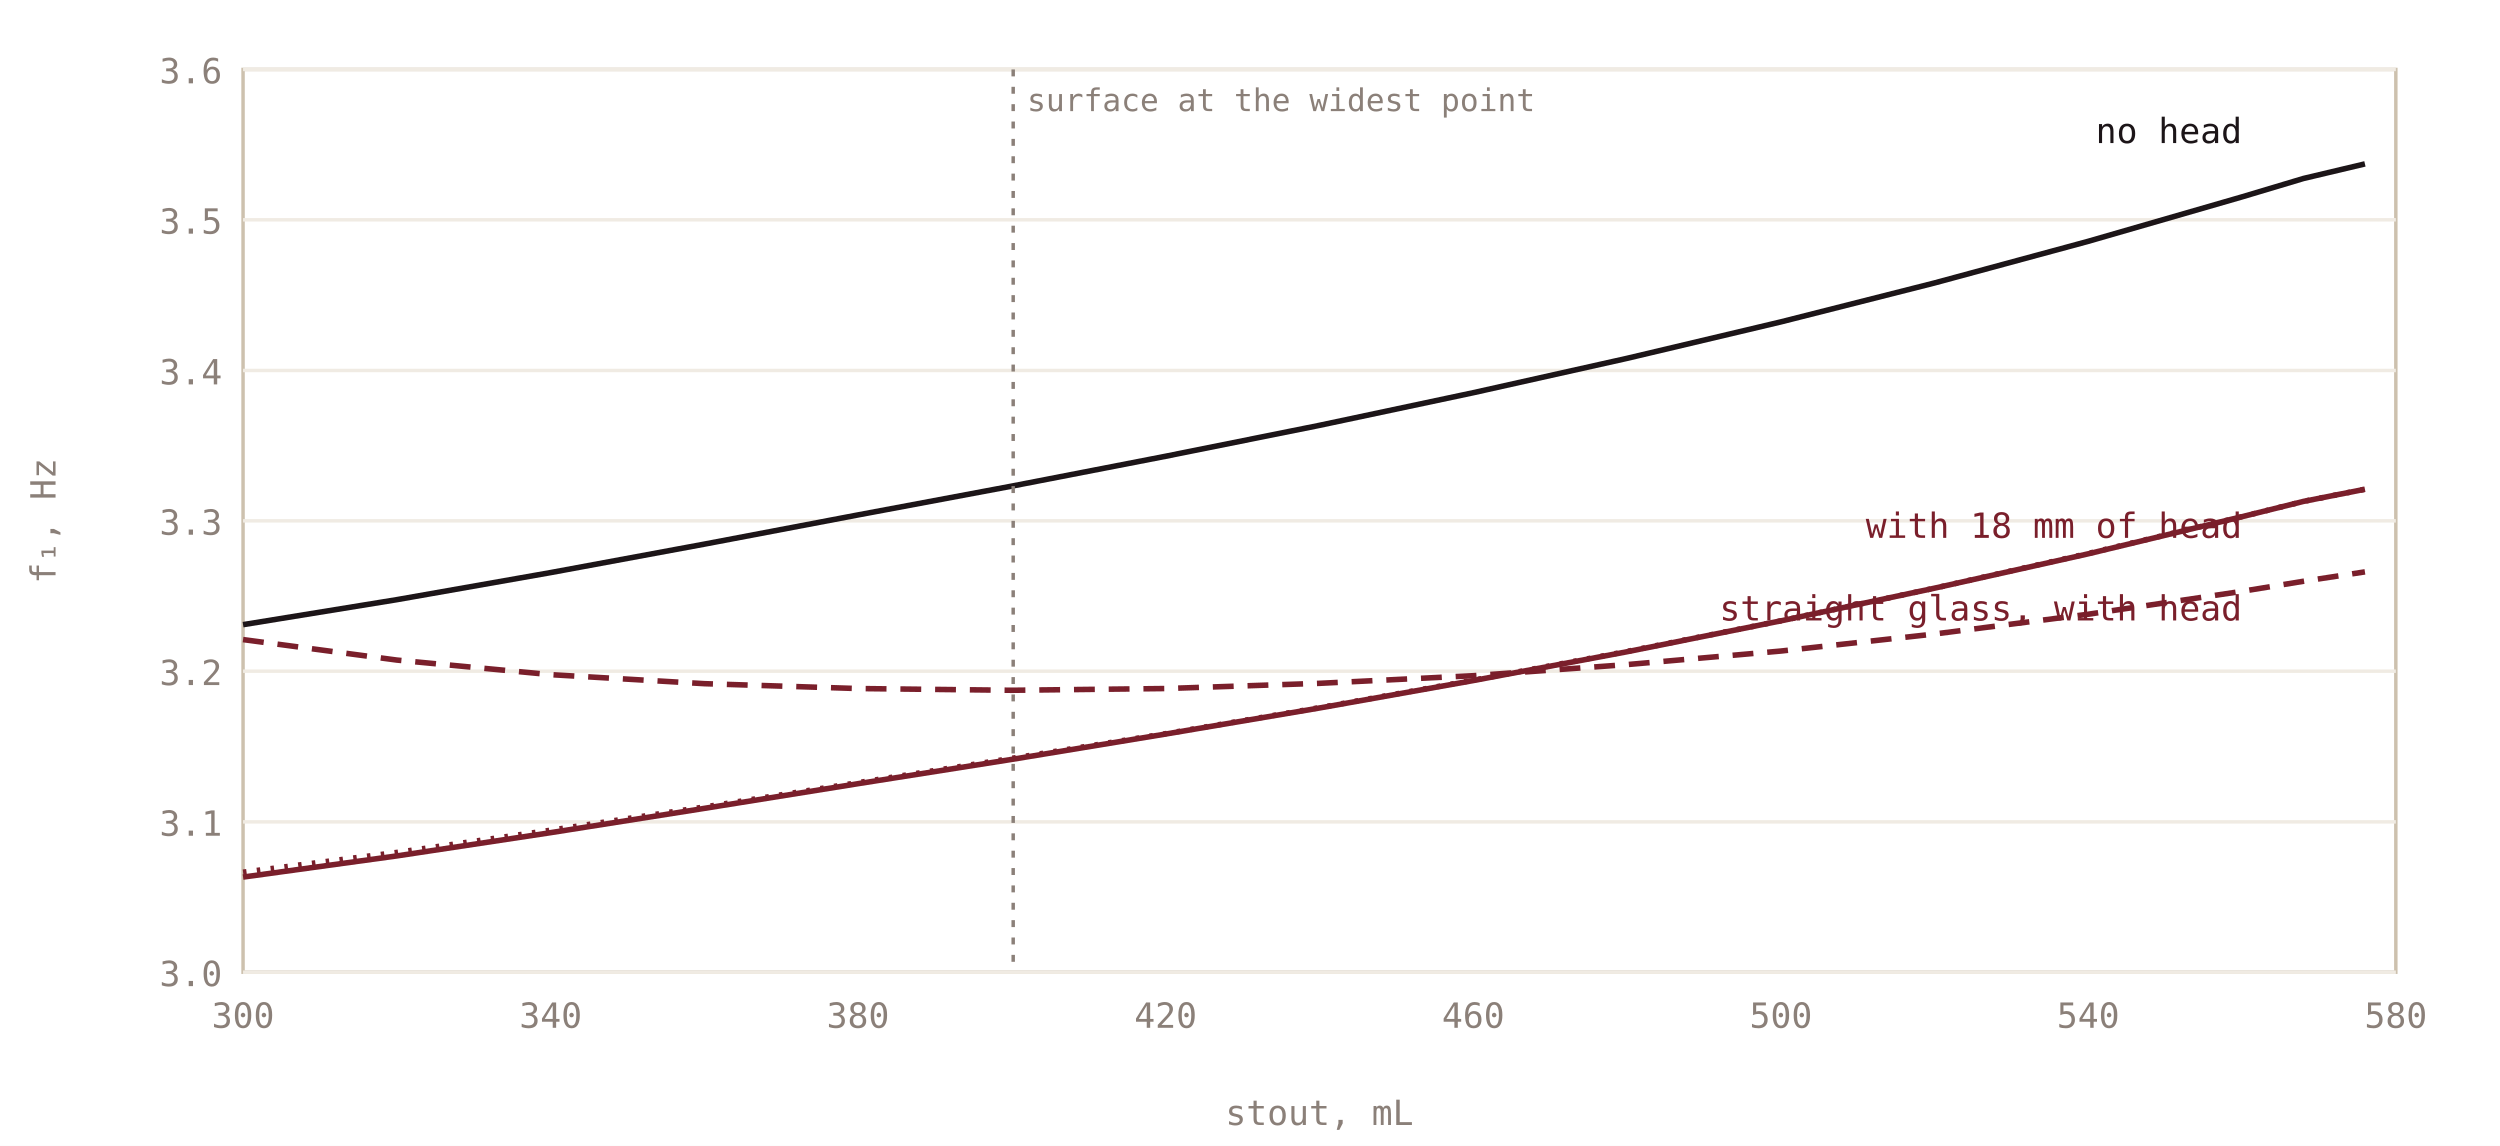
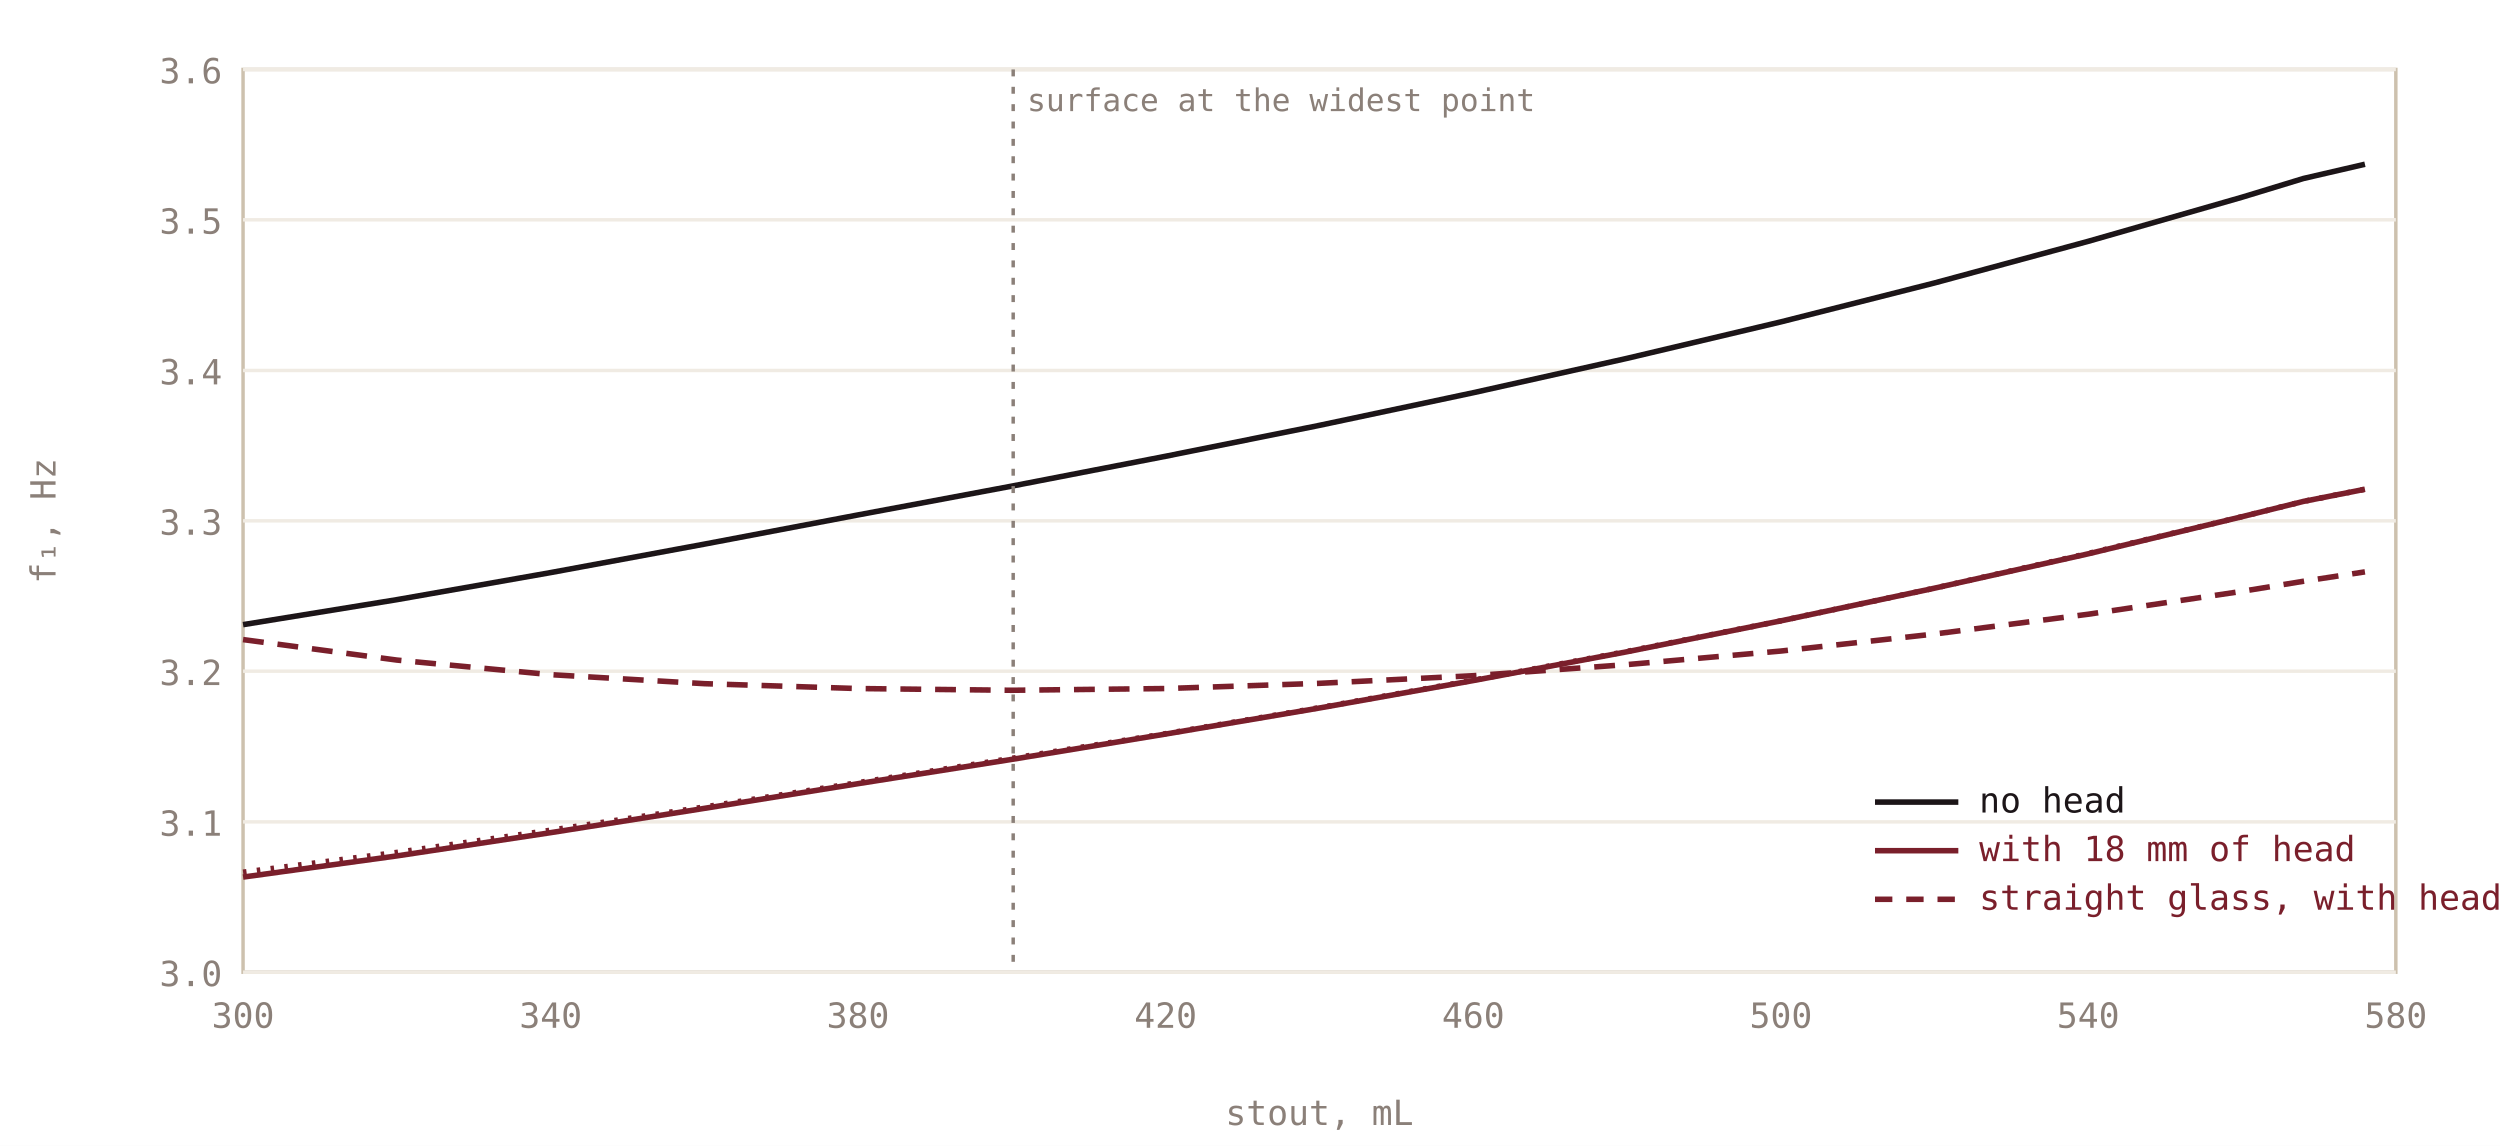
<svg viewBox="0 0 720 330" role="img" aria-label="Frequency of the slowest mode against the volume of stout: the Guinness glass with and without head, its sin copy, and a straight glass of the same surface radius and depth.">
  <rect x="0" y="0" width="720" height="330" fill="#fff" />
  <rect x="70" y="20" width="620" height="260" fill="none" stroke="#cdc1ae" />
  <line x1="70" y1="280.0" x2="690" y2="280.0" stroke="#f0ebe3" />
  <text x="64.0" y="284.0" font-family="IBM Plex Mono, monospace" font-size="10" text-anchor="end" fill="#8b8079">3.0</text>
  <line x1="70" y1="236.7" x2="690" y2="236.7" stroke="#f0ebe3" />
  <text x="64.0" y="240.7" font-family="IBM Plex Mono, monospace" font-size="10" text-anchor="end" fill="#8b8079">3.1</text>
  <line x1="70" y1="193.3" x2="690" y2="193.3" stroke="#f0ebe3" />
  <text x="64.0" y="197.3" font-family="IBM Plex Mono, monospace" font-size="10" text-anchor="end" fill="#8b8079">3.2</text>
  <line x1="70" y1="150.0" x2="690" y2="150.0" stroke="#f0ebe3" />
  <text x="64.0" y="154.0" font-family="IBM Plex Mono, monospace" font-size="10" text-anchor="end" fill="#8b8079">3.3</text>
  <line x1="70" y1="106.7" x2="690" y2="106.7" stroke="#f0ebe3" />
  <text x="64.0" y="110.7" font-family="IBM Plex Mono, monospace" font-size="10" text-anchor="end" fill="#8b8079">3.4</text>
  <line x1="70" y1="63.3" x2="690" y2="63.3" stroke="#f0ebe3" />
  <text x="64.0" y="67.3" font-family="IBM Plex Mono, monospace" font-size="10" text-anchor="end" fill="#8b8079">3.5</text>
  <line x1="70" y1="20.0" x2="690" y2="20.0" stroke="#f0ebe3" />
  <text x="64.0" y="24.0" font-family="IBM Plex Mono, monospace" font-size="10" text-anchor="end" fill="#8b8079">3.6</text>
  <text x="70.0" y="296.0" font-family="IBM Plex Mono, monospace" font-size="10" text-anchor="middle" fill="#8b8079">300</text>
  <text x="158.6" y="296.0" font-family="IBM Plex Mono, monospace" font-size="10" text-anchor="middle" fill="#8b8079">340</text>
  <text x="247.1" y="296.0" font-family="IBM Plex Mono, monospace" font-size="10" text-anchor="middle" fill="#8b8079">380</text>
  <text x="335.7" y="296.0" font-family="IBM Plex Mono, monospace" font-size="10" text-anchor="middle" fill="#8b8079">420</text>
  <text x="424.3" y="296.0" font-family="IBM Plex Mono, monospace" font-size="10" text-anchor="middle" fill="#8b8079">460</text>
  <text x="512.9" y="296.0" font-family="IBM Plex Mono, monospace" font-size="10" text-anchor="middle" fill="#8b8079">500</text>
  <text x="601.4" y="296.0" font-family="IBM Plex Mono, monospace" font-size="10" text-anchor="middle" fill="#8b8079">540</text>
  <text x="690.0" y="296.0" font-family="IBM Plex Mono, monospace" font-size="10" text-anchor="middle" fill="#8b8079">580</text>
  <text x="380.0" y="324.0" font-family="IBM Plex Mono, monospace" font-size="10" text-anchor="middle" fill="#8b8079">stout, mL</text>
  <text x="16.0" y="150.0" font-family="IBM Plex Mono, monospace" font-size="10" text-anchor="middle" fill="#8b8079" transform="rotate(-90 16 150.0)">f₁, Hz</text>
-   <path d="M70.0,179.9 L114.3,172.7 L158.6,164.9 L202.9,156.7 L247.1,148.3 L291.4,140.0 L335.7,131.4 L380.0,122.5 L424.3,113.1 L468.6,103.2 L512.9,92.7 L557.1,81.5 L601.4,69.5 L645.7,56.7 L663.4,51.4 L681.1,47.2" fill="none" stroke="#1c1518" stroke-width="1.6" />
+   <path d="M70.0,179.9 L114.3,172.7 L158.6,164.9 L202.9,156.7 L247.1,148.3 L291.4,140.0 L335.7,131.4 L380.0,122.5 L424.3,113.1 L468.6,103.2 L512.9,92.7 L557.1,81.5 L601.4,69.5 L645.7,56.8 L663.4,51.4 L681.1,47.3" fill="none" stroke="#1c1518" stroke-width="1.6" />
  <path d="M70.0,252.6 L114.3,246.5 L158.6,239.8 L202.9,232.8 L247.1,225.7 L291.4,218.7 L335.7,211.4 L380.0,203.9 L424.3,196.0 L468.6,187.7 L512.9,178.8 L557.1,169.4 L601.4,159.5 L645.7,148.8 L663.4,144.4 L681.1,140.9" fill="none" stroke="#7a1f2b" stroke-width="1.6" />
  <path d="M70.0,251.2 L114.3,245.5 L158.6,239.1 L202.9,232.4 L247.1,225.4 L291.4,218.4 L335.7,211.3 L380.0,203.8 L424.3,195.9 L468.6,187.6 L512.9,178.8 L557.1,169.4 L601.4,159.4 L645.7,148.8 L663.4,144.4 L681.1,140.9" fill="none" stroke="#7a1f2b" stroke-width="1.6" stroke-dasharray="1 3" />
  <path d="M70.0,184.2 L114.3,190.1 L158.6,194.3 L202.9,196.9 L247.1,198.3 L291.4,198.8 L335.7,198.3 L380.0,196.8 L424.3,194.6 L468.6,191.4 L512.9,187.5 L557.1,182.6 L601.4,176.9 L645.7,170.3 L663.4,167.4 L681.1,164.7" fill="none" stroke="#7a1f2b" stroke-width="1.6" stroke-dasharray="6 4" />
  <line x1="291.8" y1="20" x2="291.8" y2="280" stroke="#8b8079" stroke-dasharray="2 3" />
  <text x="295.8" y="32.0" font-family="IBM Plex Mono, monospace" font-size="9" text-anchor="start" fill="#8b8079">surface at the widest point</text>
-   <text x="645.7" y="41.2" font-family="IBM Plex Mono, monospace" font-size="10" text-anchor="end" fill="#1c1518">no head</text>
-   <text x="645.7" y="154.9" font-family="IBM Plex Mono, monospace" font-size="10" text-anchor="end" fill="#7a1f2b">with 18 mm of head</text>
-   <text x="645.7" y="178.7" font-family="IBM Plex Mono, monospace" font-size="10" text-anchor="end" fill="#7a1f2b">straight glass, with head</text>
+   <line x1="540" y1="231" x2="564" y2="231" stroke="#1c1518" stroke-width="1.6" />
+   <text x="570.0" y="234.0" font-family="IBM Plex Mono, monospace" font-size="10" text-anchor="start" fill="#1c1518">no head</text>
+   <line x1="540" y1="245" x2="564" y2="245" stroke="#7a1f2b" stroke-width="1.6" />
+   <text x="570.0" y="248.0" font-family="IBM Plex Mono, monospace" font-size="10" text-anchor="start" fill="#7a1f2b">with 18 mm of head</text>
+   <line x1="540" y1="259" x2="564" y2="259" stroke="#7a1f2b" stroke-width="1.6" stroke-dasharray="5 4" />
+   <text x="570.0" y="262.0" font-family="IBM Plex Mono, monospace" font-size="10" text-anchor="start" fill="#7a1f2b">straight glass, with head</text>
</svg>
